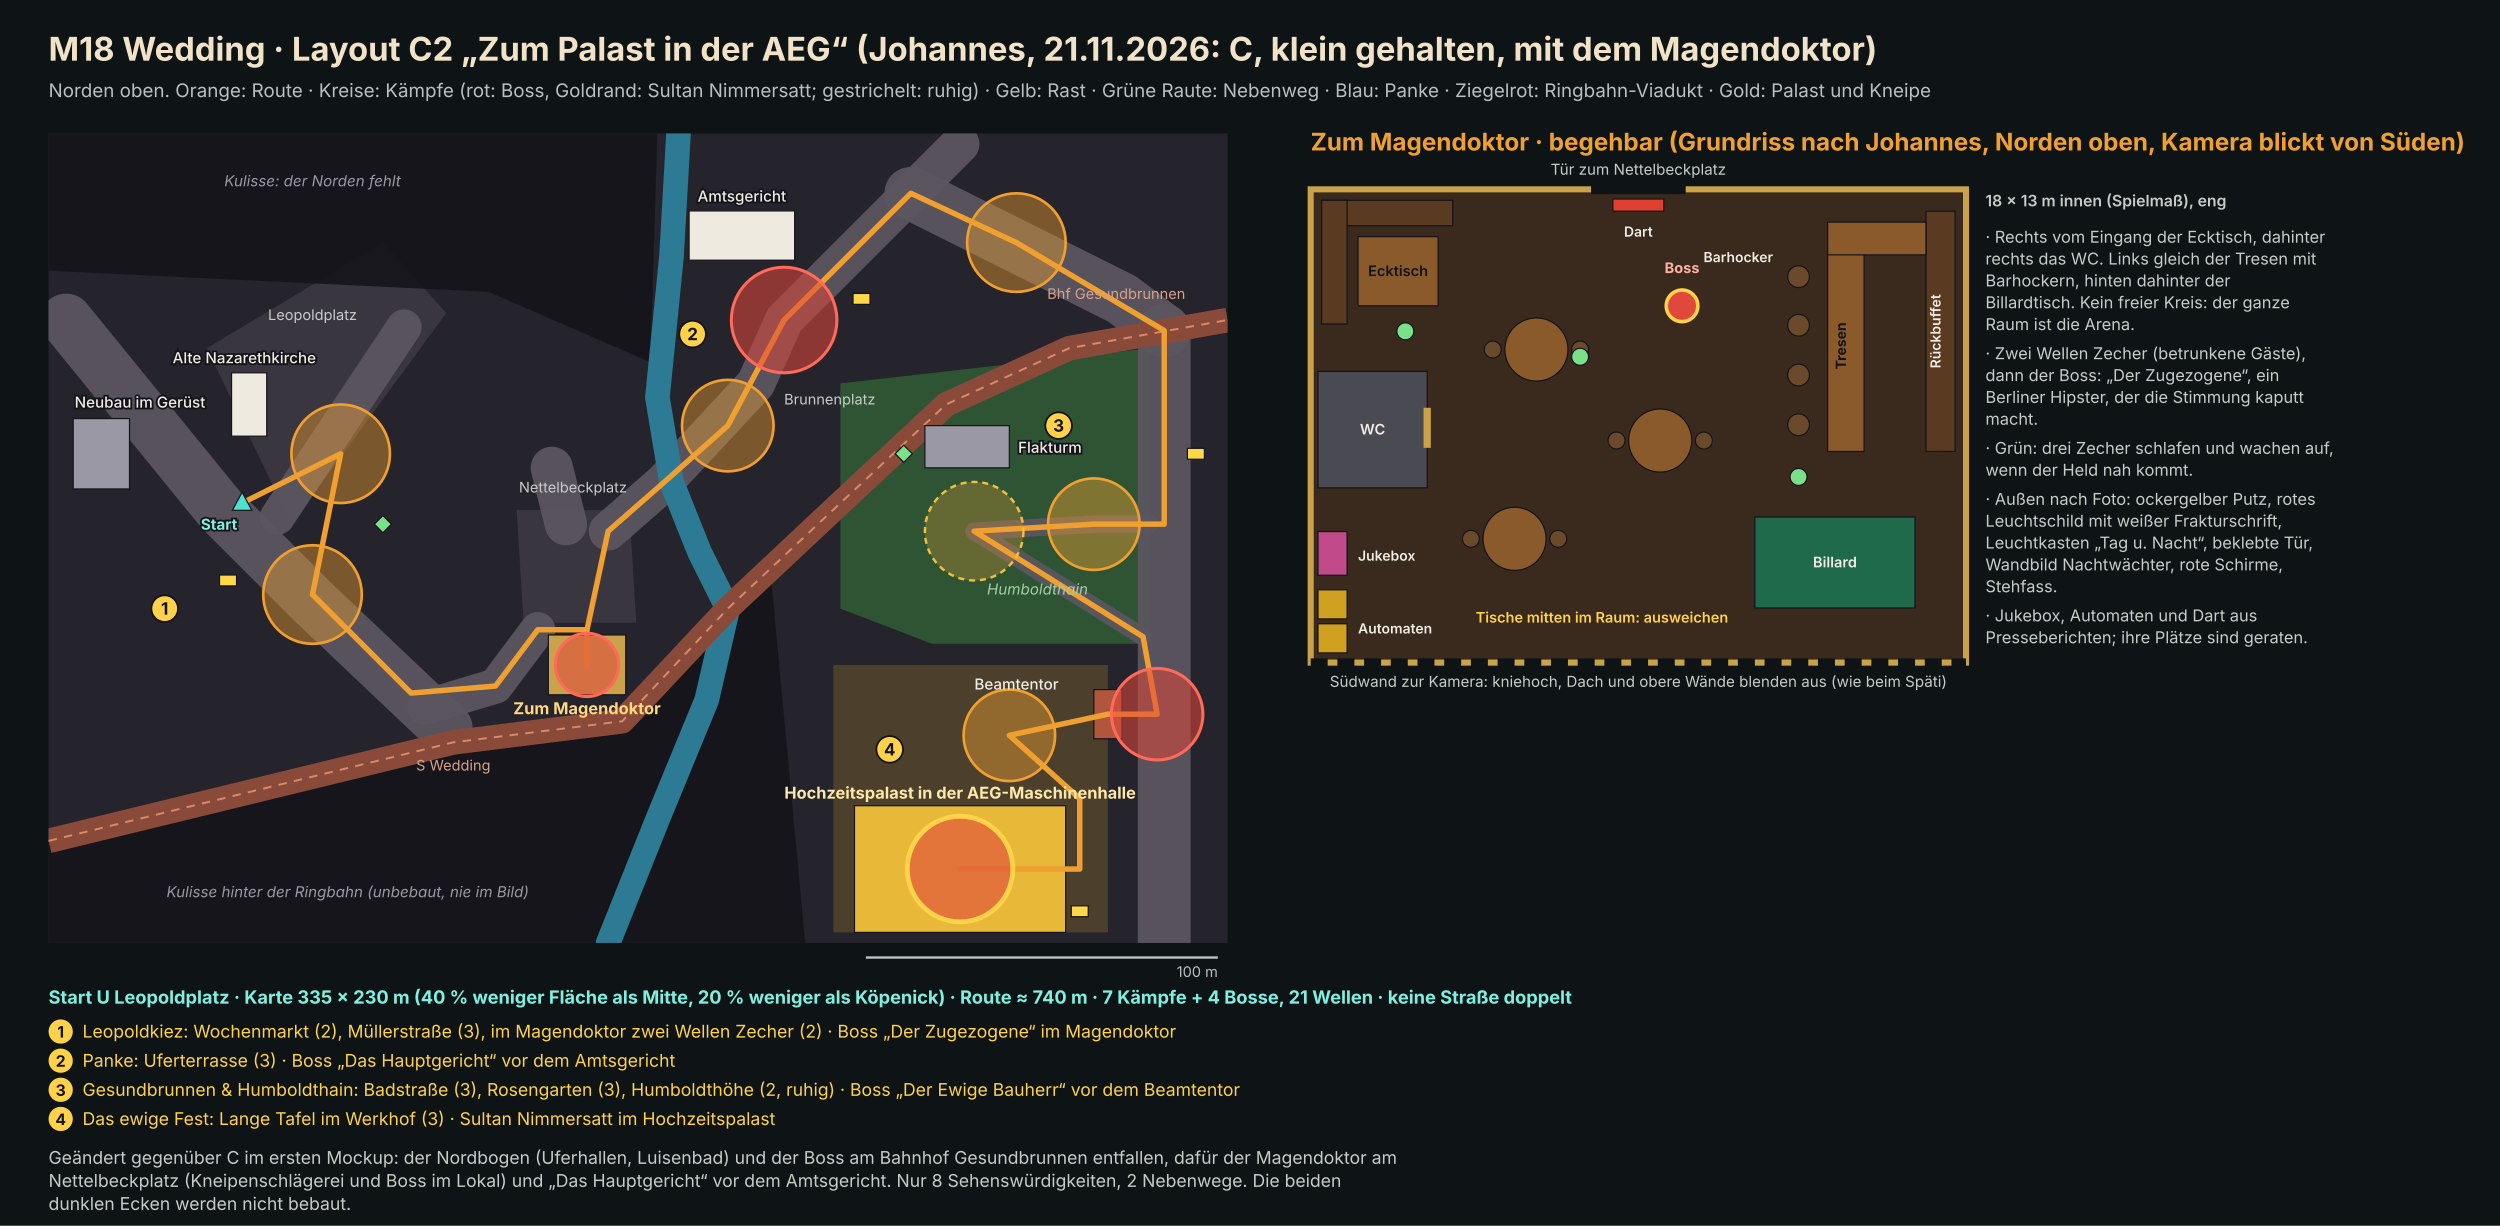
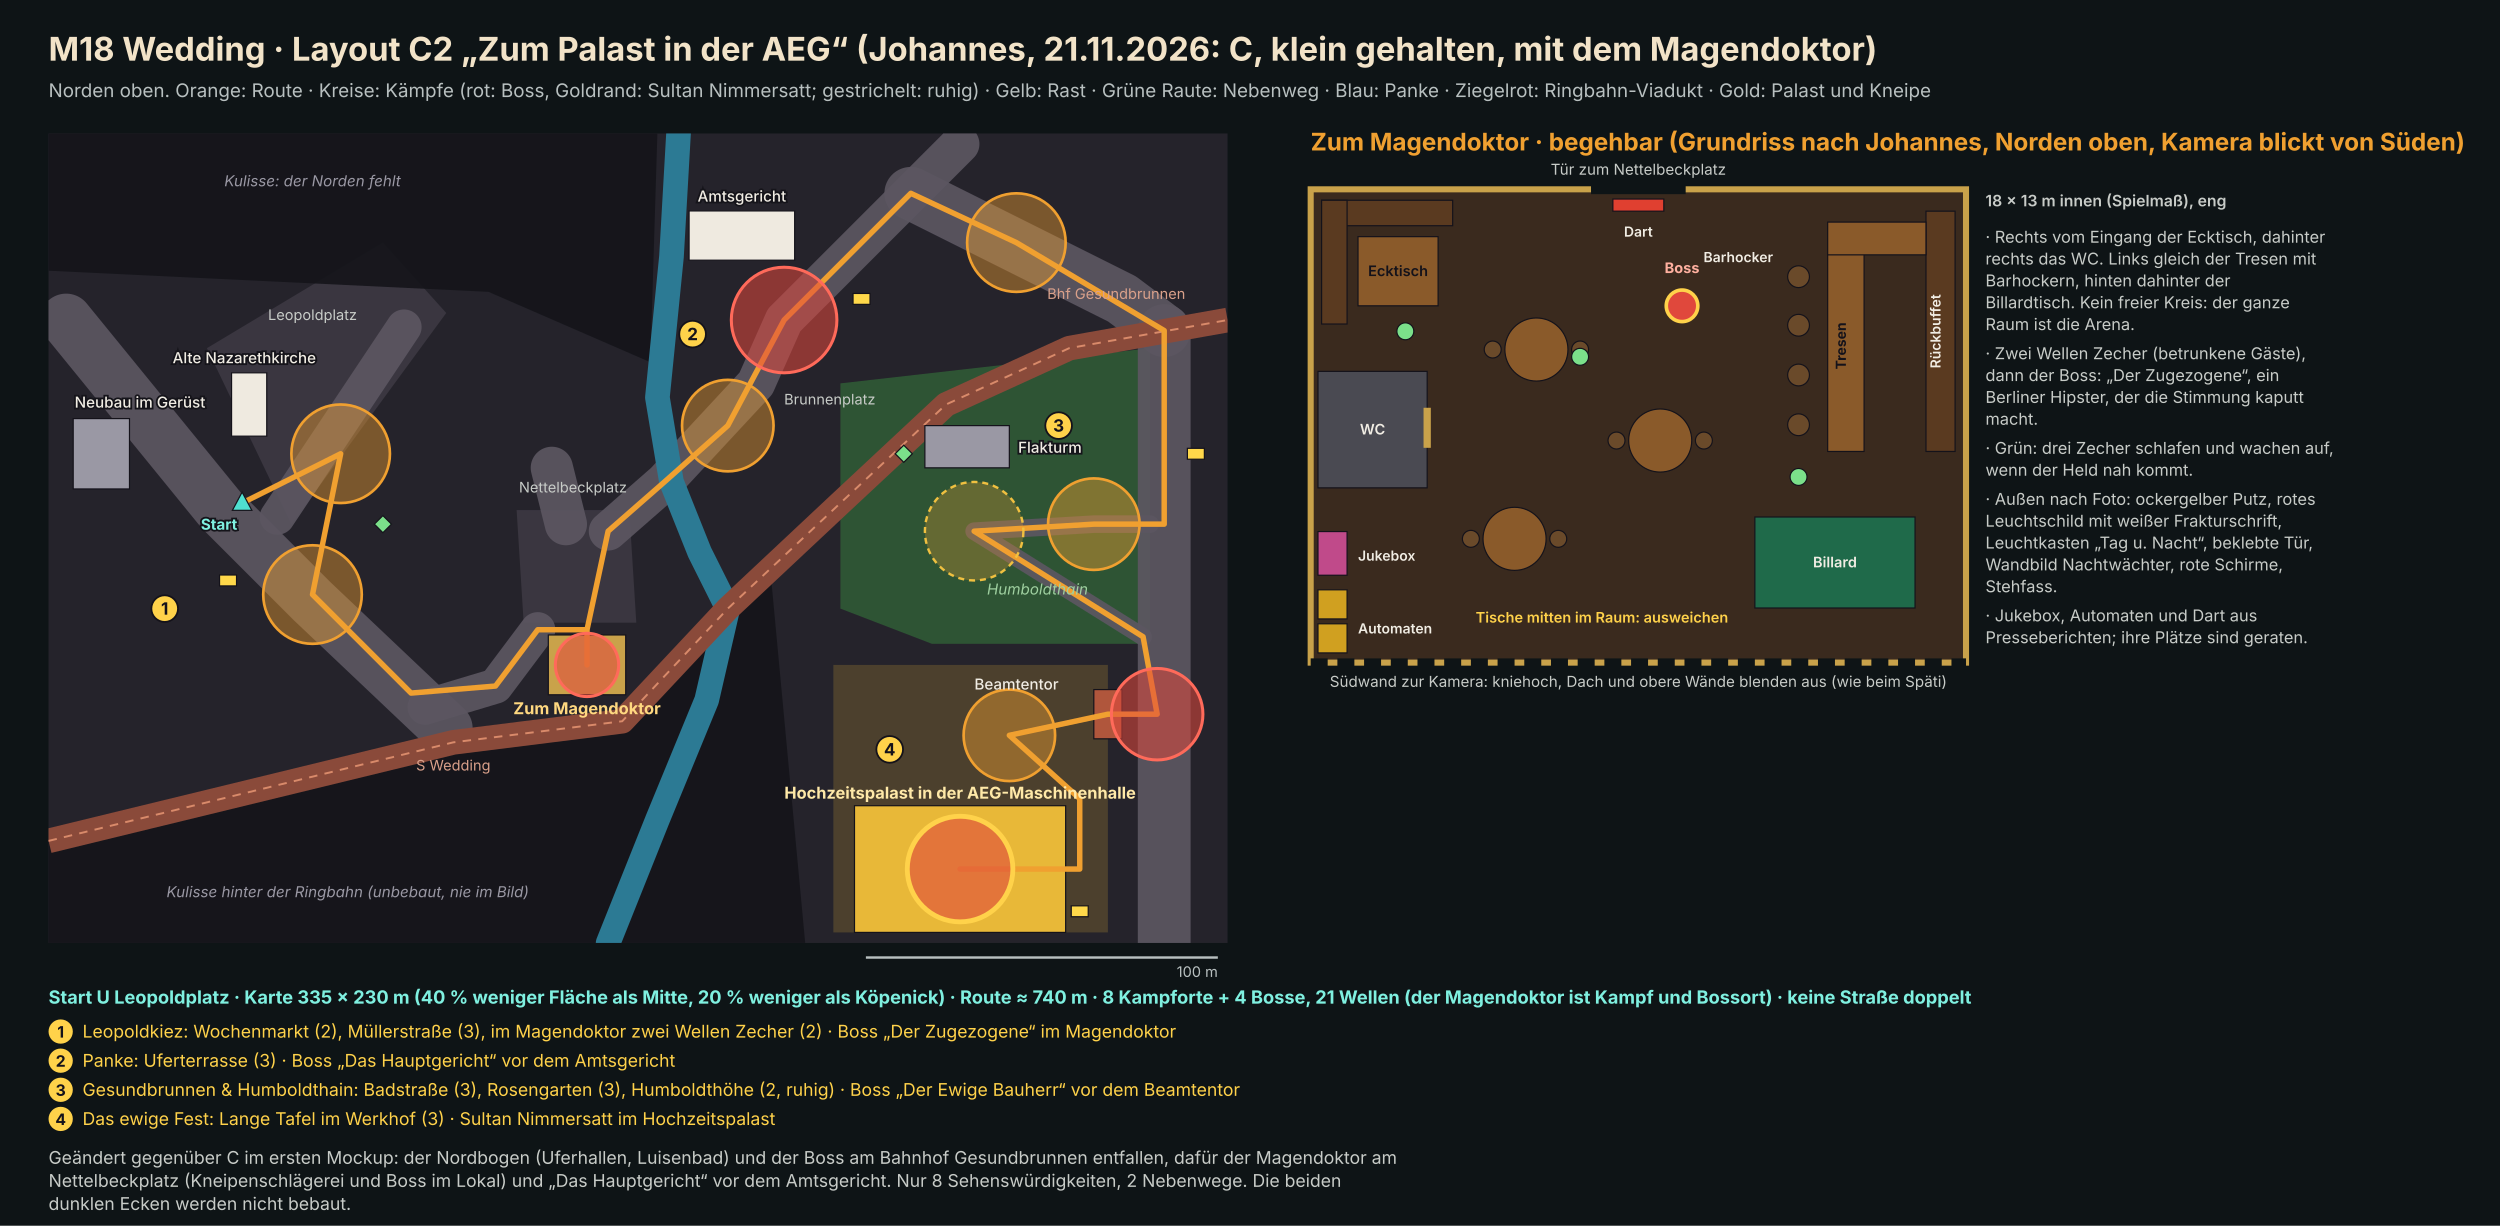
<svg xmlns="http://www.w3.org/2000/svg" width="2060" height="1010" viewBox="0 0 2060 1010" font-family="Inter,Segoe UI,Arial,sans-serif">
  <rect width="2060" height="1010" fill="#0e1416" />
  <text x="40.0" y="50.0" fill="#f2e3c8" font-size="27" font-weight="700" text-anchor="start">M18 Wedding · Layout C2 „Zum Palast in der AEG“ (Johannes, 21.11.2026: C, klein gehalten, mit dem Magendoktor)</text>
  <text x="40.0" y="80.0" fill="#b8c0c0" font-size="15.5" font-weight="400" text-anchor="start">Norden oben. Orange: Route · Kreise: Kämpfe (rot: Boss, Goldrand: Sultan Nimmersatt; gestrichelt: ruhig) · Gelb: Rast · Grüne Raute: Nebenweg · Blau: Panke · Ziegelrot: Ringbahn-Viadukt · Gold: Palast und Kneipe</text>
  <rect x="40" y="110" width="971.5" height="667.0" fill="#25232b" />
  <clipPath id="cC2">
    <rect x="40" y="110" width="971.5" height="667.0" />
  </clipPath>
  <g clip-path="url(#cC2)">
    <polygon points="692.5,315.9 947.7,286.9 947.7,530.5 767.9,530.5 692.5,501.5" fill="#2f5a36" fill-opacity="0.9" />
    <polygon points="170.5,286.9 315.5,199.9 367.7,257.9 240.1,431.9" fill="#3a3640" fill-opacity="1.0" />
    <polygon points="425.7,420.3 518.5,420.3 524.3,513.1 431.5,513.1" fill="#3a3640" fill-opacity="1.0" />
    <polygon points="686.7,547.9 912.9,547.9 912.9,768.3 686.7,768.3" fill="#e8b838" fill-opacity="0.2" />
    <polygon points="40.0,692.9 373.5,611.7 512.7,594.3 599.7,501.5 634.5,466.7 663.5,777.0 40.0,777.0" fill="#15141a" fill-opacity="0.9" />
    <polygon points="40.0,110.0 541.7,110.0 535.9,298.5 402.5,240.5 40.0,223.1" fill="#15141a" fill-opacity="0.9" />
    <polyline points="54.5,263.7 182.1,420.3 257.5,495.7 367.7,600.1" fill="none" stroke="#5b5661" stroke-width="43.5" stroke-linejoin="round" stroke-linecap="round" stroke-opacity="0.92" />
    <polyline points="228.5,426.1 332.9,269.5" fill="none" stroke="#5b5661" stroke-width="29.0" stroke-linejoin="round" stroke-linecap="round" stroke-opacity="0.92" />
    <polyline points="350.3,582.7 408.3,565.3 443.1,518.9" fill="none" stroke="#5b5661" stroke-width="29.0" stroke-linejoin="round" stroke-linecap="round" stroke-opacity="0.92" />
    <polyline points="454.7,385.5 466.3,431.9" fill="none" stroke="#5b5661" stroke-width="34.8" stroke-linejoin="round" stroke-linecap="round" stroke-opacity="0.92" />
    <polyline points="501.1,437.7 547.5,397.1 622.9,315.9 646.1,263.7 750.5,159.3 791.1,118.7" fill="none" stroke="#5b5661" stroke-width="31.9" stroke-linejoin="round" stroke-linecap="round" stroke-opacity="0.92" />
    <polyline points="750.5,159.3 843.3,205.7 924.5,246.3 959.3,272.4" fill="none" stroke="#5b5661" stroke-width="43.5" stroke-linejoin="round" stroke-linecap="round" stroke-opacity="0.92" />
    <polyline points="959.3,272.4 959.3,431.9 959.3,588.5 959.3,777.0" fill="none" stroke="#5b5661" stroke-width="43.5" stroke-linejoin="round" stroke-linecap="round" stroke-opacity="0.92" />
    <polyline points="947.7,431.9 901.3,431.9 802.7,437.7 941.9,524.7" fill="none" stroke="#5b5661" stroke-width="14.5" stroke-linejoin="round" stroke-linecap="round" stroke-opacity="0.92" />
    <polyline points="559.1,110.0 553.3,211.5 541.7,327.5 553.3,397.1 576.5,455.1 599.7,501.5 582.3,576.9 541.7,675.5 501.1,777.0" fill="none" stroke="#2c7a94" stroke-width="20.3" stroke-linejoin="round" stroke-linecap="round" />
    <polyline points="40.0,692.9 373.5,611.7 512.7,594.3 599.7,501.5 692.5,414.5 779.5,333.3 881.0,286.9 1011.5,263.7" fill="none" stroke="#8a4a3a" stroke-width="20.3" stroke-linejoin="round" />
    <polyline points="40.0,692.9 373.5,611.7 512.7,594.3 599.7,501.5 692.5,414.5 779.5,333.3 881.0,286.9 1011.5,263.7" fill="none" stroke="#d98a6a" stroke-width="1.6" stroke-dasharray="7 6" />
    <rect x="704.1" y="663.9" width="174.0" height="104.4" fill="#e8b838" stroke="#14121a" stroke-width="1" />
    <rect x="190.8" y="307.2" width="29.0" height="52.2" fill="#efeae0" stroke="#14121a" stroke-width="1" />
    <text x="201.3" y="299.3" fill="#f1ede4" font-size="12.5" font-weight="500" text-anchor="middle" paint-order="stroke" stroke="#15141a" stroke-width="3">Alte Nazarethkirche</text>
    <rect x="60.3" y="344.9" width="46.4" height="58.0" fill="#9a98a4" stroke="#14121a" stroke-width="1" />
    <text x="61.5" y="335.9" fill="#f1ede4" font-size="12.5" font-weight="500" text-anchor="start" paint-order="stroke" stroke="#15141a" stroke-width="3">Neubau im Gerüst</text>
    <rect x="451.8" y="523.2" width="63.8" height="49.3" fill="#c9a24a" stroke="#14121a" stroke-width="1" />
    <rect x="762.1" y="350.7" width="69.6" height="34.8" fill="#9a98a4" stroke="#14121a" stroke-width="1" />
    <text x="838.9" y="373.1" fill="#f1ede4" font-size="12.5" font-weight="500" text-anchor="start" paint-order="stroke" stroke="#15141a" stroke-width="3">Flakturm</text>
    <rect x="901.3" y="568.2" width="23.2" height="40.6" fill="#b0563c" stroke="#14121a" stroke-width="1" />
    <rect x="567.8" y="173.8" width="87.0" height="40.6" fill="#efeae0" stroke="#14121a" stroke-width="1" />
    <text x="611.3" y="166.1" fill="#f1ede4" font-size="12.5" font-weight="500" text-anchor="middle" paint-order="stroke" stroke="#15141a" stroke-width="3">Amtsgericht</text>
    <polyline points="199.5,414.5 280.7,373.9 257.5,489.9 338.7,571.1 408.3,565.3 443.1,518.9 483.7,518.9 483.7,547.9 483.7,518.9 501.1,437.7 547.5,397.1 599.7,350.7 646.1,263.7 750.5,159.3 837.5,199.9 959.3,272.4 959.3,431.9 901.3,431.9 802.7,437.7 941.9,524.7 953.5,588.5 912.9,588.5 831.7,605.9 889.7,658.1 889.7,716.1 791.1,716.1" fill="none" stroke="#f0a030" stroke-width="4.5" stroke-linejoin="round" stroke-linecap="round" />
    <circle cx="280.7" cy="373.9" r="40.6" fill="#f0a030" fill-opacity="0.42" stroke="#f0a030" stroke-width="2.2" />
    <circle cx="257.5" cy="489.9" r="40.6" fill="#f0a030" fill-opacity="0.42" stroke="#f0a030" stroke-width="2.2" />
    <circle cx="483.7" cy="547.9" r="26.1" fill="#e0483c" fill-opacity="0.55" stroke="#ff6a5a" stroke-width="2.5" />
    <circle cx="599.7" cy="350.7" r="37.7" fill="#f0a030" fill-opacity="0.42" stroke="#f0a030" stroke-width="2.2" />
    <circle cx="646.1" cy="263.7" r="43.5" fill="#e0483c" fill-opacity="0.55" stroke="#ff6a5a" stroke-width="2.5" />
    <circle cx="837.5" cy="199.9" r="40.6" fill="#f0a030" fill-opacity="0.42" stroke="#f0a030" stroke-width="2.2" />
    <circle cx="901.3" cy="431.9" r="37.7" fill="#f0a030" fill-opacity="0.42" stroke="#f0a030" stroke-width="2.2" />
    <circle cx="802.7" cy="437.7" r="40.6" fill="#f0a030" fill-opacity="0.28" stroke="#f0c040" stroke-width="2" stroke-dasharray="5 4" />
    <circle cx="953.5" cy="588.5" r="37.7" fill="#e0483c" fill-opacity="0.55" stroke="#ff6a5a" stroke-width="2.5" />
    <circle cx="831.7" cy="605.9" r="37.7" fill="#f0a030" fill-opacity="0.42" stroke="#f0a030" stroke-width="2.2" />
    <circle cx="791.1" cy="716.1" r="43.5" fill="#e0483c" fill-opacity="0.6" stroke="#ffd24a" stroke-width="4" />
    <rect x="180.9" y="473.8" width="14" height="9" fill="#ffd84a" stroke="#14121a" />
    <rect x="702.9" y="241.8" width="14" height="9" fill="#ffd84a" stroke="#14121a" />
    <rect x="978.4" y="369.4" width="14" height="9" fill="#ffd84a" stroke="#14121a" />
    <rect x="882.7" y="746.4" width="14" height="9" fill="#ffd84a" stroke="#14121a" />
    <rect x="310.5" y="426.9" width="10" height="10" fill="#7be08a" stroke="#14121a" transform="rotate(45 315.5 431.9)" />
    <rect x="739.7" y="368.9" width="10" height="10" fill="#7be08a" stroke="#14121a" transform="rotate(45 744.7 373.9)" />
    <circle cx="135.7" cy="501.5" r="11" fill="#ffd24a" stroke="#14121a" stroke-width="1.5" />
    <text x="135.7" y="506.5" fill="#14121a" font-size="14" font-weight="700" text-anchor="middle">1</text>
    <circle cx="570.7" cy="275.3" r="11" fill="#ffd24a" stroke="#14121a" stroke-width="1.5" />
    <text x="570.7" y="280.3" fill="#14121a" font-size="14" font-weight="700" text-anchor="middle">2</text>
    <circle cx="872.3" cy="350.7" r="11" fill="#ffd24a" stroke="#14121a" stroke-width="1.5" />
    <text x="872.3" y="355.7" fill="#14121a" font-size="14" font-weight="700" text-anchor="middle">3</text>
    <circle cx="733.1" cy="617.5" r="11" fill="#ffd24a" stroke="#14121a" stroke-width="1.5" />
    <text x="733.1" y="622.5" fill="#14121a" font-size="14" font-weight="700" text-anchor="middle">4</text>
    <text x="791.1" y="658.1" fill="#ffe9a8" font-size="13.5" font-weight="700" text-anchor="middle">Hochzeitspalast in der AEG-Maschinenhalle</text>
    <text x="483.7" y="588.5" fill="#ffd880" font-size="13.5" font-weight="700" text-anchor="middle">Zum Magendoktor</text>
    <text x="872.3" y="568.2" fill="#f1ede4" font-size="12.5" font-weight="500" text-anchor="end">Beamtentor</text>
    <text x="373.5" y="634.9" fill="#d9a08a" font-size="12" font-weight="400" text-anchor="middle">S Wedding</text>
    <text x="976.7" y="246.3" fill="#d9a08a" font-size="12" font-weight="400" text-anchor="end">Bhf Gesundbrunnen</text>
    <text x="472.1" y="405.8" fill="#c8ccc8" font-size="12" font-weight="400" text-anchor="middle">Nettelbeckplatz</text>
    <text x="646.1" y="333.3" fill="#c8ccc8" font-size="12" font-weight="400" text-anchor="start">Brunnenplatz</text>
    <text x="257.5" y="263.7" fill="#c8ccc8" font-size="12" font-weight="400" text-anchor="middle">Leopoldplatz</text>
    <text x="257.5" y="153.5" fill="#9a98a4" font-size="12.5" font-weight="400" text-anchor="middle" font-style="italic">Kulisse: der Norden fehlt</text>
    <text x="286.5" y="739.3" fill="#9a98a4" font-size="12.5" font-weight="400" text-anchor="middle" font-style="italic">Kulisse hinter der Ringbahn (unbebaut, nie im Bild)</text>
    <text x="854.9" y="489.9" fill="#9fd0a0" font-size="12.5" font-weight="400" text-anchor="middle" font-style="italic">Humboldthain</text>
    <polygon points="199.5,405.5 207.5,420.5 191.5,420.5" fill="#4fe0d0" stroke="#14121a" />
    <text x="195.5" y="436.5" fill="#7ff0e0" font-size="12.5" font-weight="700" text-anchor="end" paint-order="stroke" stroke="#15141a" stroke-width="3">Start</text>
  </g>
  <line x1="713.5" y1="789.0" x2="1003.5" y2="789.0" stroke="#b8c0c0" stroke-width="2" />
  <text x="1003.5" y="805.0" fill="#b8c0c0" font-size="12" font-weight="400" text-anchor="end">100 m</text>
-   <text x="40.0" y="827.0" fill="#7ff0e0" font-size="15" font-weight="700" text-anchor="start">Start U Leopoldplatz · Karte 335 × 230 m (40 % weniger Fläche als Mitte, 20 % weniger als Köpenick) · Route ≈ 740 m · 7 Kämpfe + 4 Bosse, 21 Wellen · keine Straße doppelt</text>
+   <text x="40.0" y="827.0" fill="#7ff0e0" font-size="15" font-weight="700" text-anchor="start">Start U Leopoldplatz · Karte 335 × 230 m (40 % weniger Fläche als Mitte, 20 % weniger als Köpenick) · Route ≈ 740 m · 8 Kampforte + 4 Bosse, 21 Wellen (der Magendoktor ist Kampf und Bossort) · keine Straße doppelt</text>
  <circle cx="50" cy="850.0" r="10" fill="#ffd24a" />
  <text x="50.0" y="855.0" fill="#14121a" font-size="13" font-weight="700" text-anchor="middle">1</text>
  <text x="68.0" y="855.0" fill="#ffd24a" font-size="14.5" font-weight="400" text-anchor="start">Leopoldkiez: Wochenmarkt (2), Müllerstraße (3), im Magendoktor zwei Wellen Zecher (2) · Boss „Der Zugezogene“ im Magendoktor</text>
  <circle cx="50" cy="874.0" r="10" fill="#ffd24a" />
  <text x="50.0" y="879.0" fill="#14121a" font-size="13" font-weight="700" text-anchor="middle">2</text>
  <text x="68.0" y="879.0" fill="#ffd24a" font-size="14.5" font-weight="400" text-anchor="start">Panke: Uferterrasse (3) · Boss „Das Hauptgericht“ vor dem Amtsgericht</text>
  <circle cx="50" cy="898.0" r="10" fill="#ffd24a" />
  <text x="50.0" y="903.0" fill="#14121a" font-size="13" font-weight="700" text-anchor="middle">3</text>
  <text x="68.0" y="903.0" fill="#ffd24a" font-size="14.5" font-weight="400" text-anchor="start">Gesundbrunnen &amp; Humboldthain: Badstraße (3), Rosengarten (3), Humboldthöhe (2, ruhig) · Boss „Der Ewige Bauherr“ vor dem Beamtentor</text>
  <circle cx="50" cy="922.0" r="10" fill="#ffd24a" />
  <text x="50.0" y="927.0" fill="#14121a" font-size="13" font-weight="700" text-anchor="middle">4</text>
  <text x="68.0" y="927.0" fill="#ffd24a" font-size="14.5" font-weight="400" text-anchor="start">Das ewige Fest: Lange Tafel im Werkhof (3) · Sultan Nimmersatt im Hochzeitspalast</text>
  <text x="40.0" y="959.0" fill="#c8ccc8" font-size="14.5" font-weight="400" text-anchor="start">Geändert gegenüber C im ersten Mockup: der Nordbogen (Uferhallen, Luisenbad) und der Boss am Bahnhof Gesundbrunnen entfallen, dafür der Magendoktor am</text>
  <text x="40.0" y="978.0" fill="#c8ccc8" font-size="14.5" font-weight="400" text-anchor="start">Nettelbeckplatz (Kneipenschlägerei und Boss im Lokal) und „Das Hauptgericht“ vor dem Amtsgericht. Nur 8 Sehenswürdigkeiten, 2 Nebenwege. Die beiden</text>
  <text x="40.0" y="997.0" fill="#c8ccc8" font-size="14.5" font-weight="400" text-anchor="start">dunklen Ecken werden nicht bebaut.</text>
  <text x="1080.0" y="124.0" fill="#f0a030" font-size="20" font-weight="700" text-anchor="start">Zum Magendoktor · begehbar (Grundriss nach Johannes, Norden oben, Kamera blickt von Süden)</text>
  <rect x="1080" y="156" width="540.0" height="390.0" fill="#3a2a1e" stroke="#c9a24a" stroke-width="5" />
  <rect x="1311.0" y="152" width="78.0" height="8" fill="#0e1416" />
  <text x="1350.0" y="144.0" fill="#c8ccc8" font-size="12.5" font-weight="400" text-anchor="middle">Tür zum Nettelbeckplatz</text>
  <rect x="1089" y="165" width="108" height="21" fill="#5a3a20" stroke="#14121a" />
  <rect x="1089" y="165" width="21" height="102" fill="#5a3a20" stroke="#14121a" />
  <rect x="1119" y="195" width="66" height="57" fill="#8a5a2a" stroke="#14121a" />
  <text x="1152.0" y="227.5" fill="#14121a" font-size="12" font-weight="600" text-anchor="middle">Ecktisch</text>
  <rect x="1086" y="306" width="90" height="96" fill="#4a4a52" stroke="#14121a" />
  <text x="1131.0" y="358.0" fill="#f1ede4" font-size="12" font-weight="600" text-anchor="middle">WC</text>
  <rect x="1173" y="336" width="6" height="33" fill="#c9a24a" />
  <rect x="1587" y="174" width="24" height="198" fill="#5a3a20" stroke="#14121a" />
  <text x="1599.0" y="273.0" fill="#f1ede4" font-size="11.5" font-weight="600" text-anchor="middle" transform="rotate(-90 1599 273)">Rückbuffet</text>
  <rect x="1506" y="186" width="30" height="186" fill="#8a5a2a" stroke="#14121a" />
  <rect x="1506" y="183" width="81" height="27" fill="#8a5a2a" stroke="#14121a" />
  <text x="1521.0" y="285.0" fill="#14121a" font-size="11.5" font-weight="700" text-anchor="middle" transform="rotate(-90 1521 285)">Tresen</text>
  <circle cx="1482" cy="228" r="9" fill="#6a4a2a" stroke="#14121a" />
  <circle cx="1482" cy="268" r="9" fill="#6a4a2a" stroke="#14121a" />
  <circle cx="1482" cy="309" r="9" fill="#6a4a2a" stroke="#14121a" />
  <circle cx="1482" cy="350" r="9" fill="#6a4a2a" stroke="#14121a" />
  <text x="1461.0" y="216.0" fill="#f1ede4" font-size="11.5" font-weight="600" text-anchor="end">Barhocker</text>
  <rect x="1446" y="426" width="132" height="75" fill="#1f6a4a" stroke="#14121a" />
  <text x="1512.0" y="467.5" fill="#f1ede4" font-size="12" font-weight="600" text-anchor="middle">Billard</text>
  <circle cx="1266" cy="288" r="26" fill="#8a5a2a" stroke="#14121a" />
  <circle cx="1230" cy="288" r="7" fill="#6a4a2a" stroke="#14121a" />
  <circle cx="1302" cy="288" r="7" fill="#6a4a2a" stroke="#14121a" />
  <circle cx="1368" cy="363" r="26" fill="#8a5a2a" stroke="#14121a" />
  <circle cx="1332" cy="363" r="7" fill="#6a4a2a" stroke="#14121a" />
  <circle cx="1404" cy="363" r="7" fill="#6a4a2a" stroke="#14121a" />
  <circle cx="1248" cy="444" r="26" fill="#8a5a2a" stroke="#14121a" />
  <circle cx="1212" cy="444" r="7" fill="#6a4a2a" stroke="#14121a" />
  <circle cx="1284" cy="444" r="7" fill="#6a4a2a" stroke="#14121a" />
  <text x="1320.0" y="513.0" fill="#ffd24a" font-size="12" font-weight="600" text-anchor="middle">Tische mitten im Raum: ausweichen</text>
  <rect x="1086" y="438" width="24" height="36" fill="#c04a8a" stroke="#14121a" />
  <text x="1119.0" y="462.0" fill="#f1ede4" font-size="11.5" font-weight="600" text-anchor="start">Jukebox</text>
  <rect x="1086" y="486" width="24" height="24" fill="#d0a020" stroke="#14121a" />
  <rect x="1086" y="514" width="24" height="24" fill="#d0a020" stroke="#14121a" />
  <text x="1119.0" y="522.0" fill="#f1ede4" font-size="11.5" font-weight="600" text-anchor="start">Automaten</text>
  <rect x="1329" y="164" width="42" height="10" fill="#e04030" stroke="#14121a" />
  <text x="1350.0" y="195.0" fill="#f1ede4" font-size="11.5" font-weight="600" text-anchor="middle">Dart</text>
  <circle cx="1158" cy="273" r="7" fill="#7be08a" stroke="#14121a" />
  <circle cx="1302" cy="294" r="7" fill="#7be08a" stroke="#14121a" />
  <circle cx="1482" cy="393" r="7" fill="#7be08a" stroke="#14121a" />
  <circle cx="1386" cy="252" r="13" fill="#e0483c" stroke="#ffd24a" stroke-width="3" />
  <text x="1386.0" y="225.0" fill="#ffb0a0" font-size="12" font-weight="700" text-anchor="middle">Boss</text>
  <line x1="1080" y1="546.0" x2="1620.0" y2="546.0" stroke="#0e1416" stroke-width="7" stroke-dasharray="14 8" />
  <text x="1350.0" y="566.0" fill="#c8ccc8" font-size="12.5" font-weight="400" text-anchor="middle">Südwand zur Kamera: kniehoch, Dach und obere Wände blenden aus (wie beim Späti)</text>
  <text x="1636.0" y="170.0" fill="#c8ccc8" font-size="13" font-weight="600" text-anchor="start">18 × 13 m innen (Spielmaß), eng</text>
  <text x="1636.0" y="200.0" fill="#c8ccc8" font-size="13.5" font-weight="400" text-anchor="start">· Rechts vom Eingang der Ecktisch, dahinter</text>
  <text x="1636.0" y="218.0" fill="#c8ccc8" font-size="13.5" font-weight="400" text-anchor="start">rechts das WC. Links gleich der Tresen mit</text>
  <text x="1636.0" y="236.0" fill="#c8ccc8" font-size="13.5" font-weight="400" text-anchor="start">Barhockern, hinten dahinter der</text>
  <text x="1636.0" y="254.0" fill="#c8ccc8" font-size="13.5" font-weight="400" text-anchor="start">Billardtisch. Kein freier Kreis: der ganze</text>
  <text x="1636.0" y="272.0" fill="#c8ccc8" font-size="13.5" font-weight="400" text-anchor="start">Raum ist die Arena.</text>
  <text x="1636.0" y="296.0" fill="#c8ccc8" font-size="13.5" font-weight="400" text-anchor="start">· Zwei Wellen Zecher (betrunkene Gäste),</text>
  <text x="1636.0" y="314.0" fill="#c8ccc8" font-size="13.5" font-weight="400" text-anchor="start">dann der Boss: „Der Zugezogene“, ein</text>
  <text x="1636.0" y="332.0" fill="#c8ccc8" font-size="13.5" font-weight="400" text-anchor="start">Berliner Hipster, der die Stimmung kaputt</text>
  <text x="1636.0" y="350.0" fill="#c8ccc8" font-size="13.5" font-weight="400" text-anchor="start">macht.</text>
  <text x="1636.0" y="374.0" fill="#c8ccc8" font-size="13.5" font-weight="400" text-anchor="start">· Grün: drei Zecher schlafen und wachen auf,</text>
  <text x="1636.0" y="392.0" fill="#c8ccc8" font-size="13.5" font-weight="400" text-anchor="start">wenn der Held nah kommt.</text>
  <text x="1636.0" y="416.0" fill="#c8ccc8" font-size="13.5" font-weight="400" text-anchor="start">· Außen nach Foto: ockergelber Putz, rotes</text>
  <text x="1636.0" y="434.0" fill="#c8ccc8" font-size="13.5" font-weight="400" text-anchor="start">Leuchtschild mit weißer Frakturschrift,</text>
  <text x="1636.0" y="452.0" fill="#c8ccc8" font-size="13.5" font-weight="400" text-anchor="start">Leuchtkasten „Tag u. Nacht“, beklebte Tür,</text>
  <text x="1636.0" y="470.0" fill="#c8ccc8" font-size="13.5" font-weight="400" text-anchor="start">Wandbild Nachtwächter, rote Schirme,</text>
  <text x="1636.0" y="488.0" fill="#c8ccc8" font-size="13.5" font-weight="400" text-anchor="start">Stehfass.</text>
  <text x="1636.0" y="512.0" fill="#c8ccc8" font-size="13.5" font-weight="400" text-anchor="start">· Jukebox, Automaten und Dart aus</text>
  <text x="1636.0" y="530.0" fill="#c8ccc8" font-size="13.5" font-weight="400" text-anchor="start">Presseberichten; ihre Plätze sind geraten.</text>
</svg>
